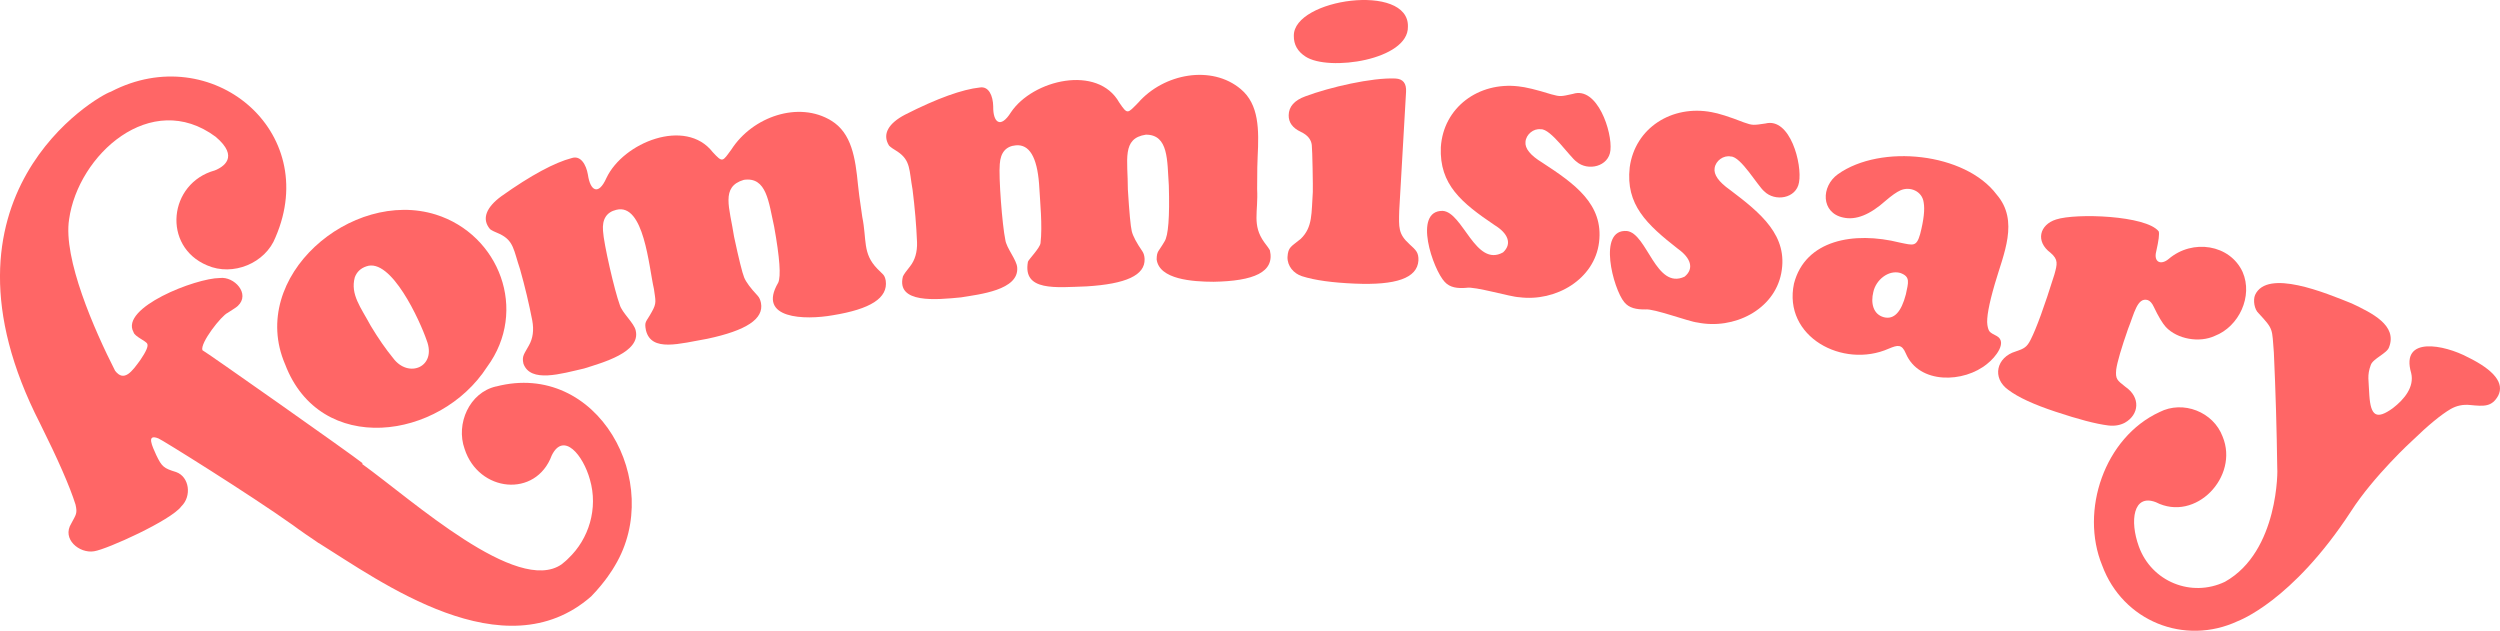
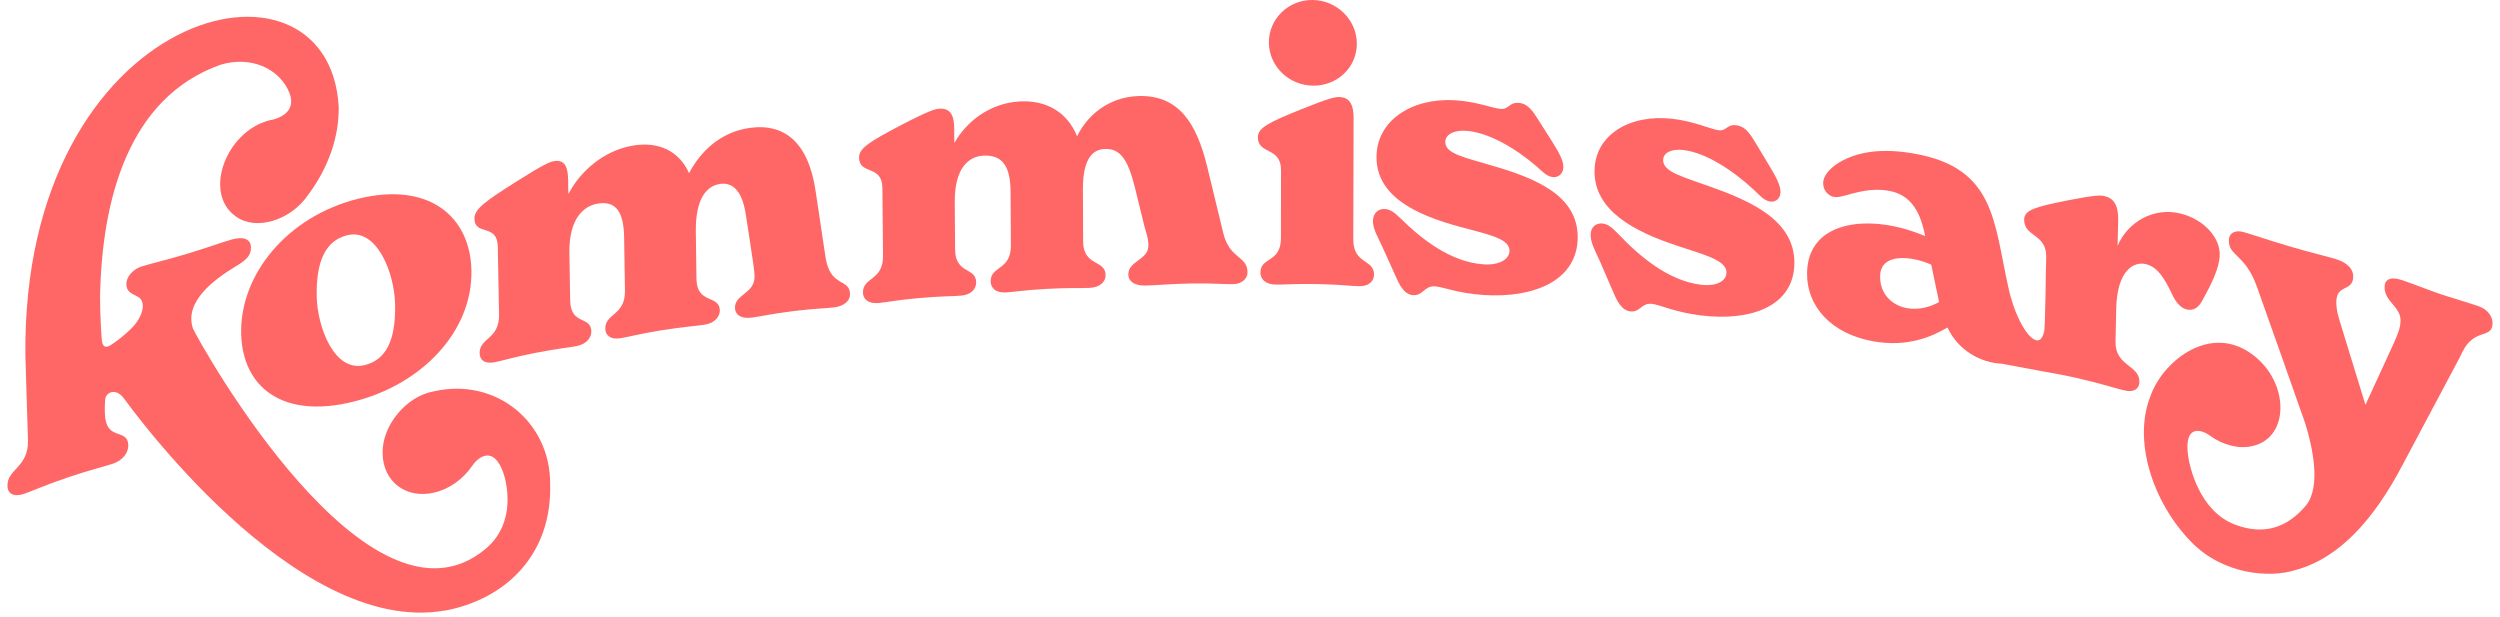
- <svg xmlns="http://www.w3.org/2000/svg" width="429.577" height="108.388" version="1.1" viewBox="0 0 429.577 108.388">
+ <svg xmlns="http://www.w3.org/2000/svg" width="500" height="123.261" viewBox="0 0 500 123.261">
  <defs>
-     <style>
-       .cls-1 {
-         fill: #f66;
-       }
-     </style>
+     <clipPath id="clip-0">
+       <path clip-rule="nonzero" d="M 1.488 3 L 111 3 L 111 122.527 L 1.488 122.527 Z M 1.488 3 " />
+     </clipPath>
+     <clipPath id="clip-1">
+       <path clip-rule="nonzero" d="M 428 46 L 498.508 46 L 498.508 115 L 428 115 Z M 428 46 " />
+     </clipPath>
  </defs>
-   <g>
-     <g id="Layer_1">
-       <g>
-         <path class="cls-1" d="M365.136,72.624c2.427-1.376,2.737-4.338.052-6.176-1.413-1.125-1.714-1.294-1.556-2.98.191-1.302.871-3.624,2.039-6.969,1.03-2.517,1.56-5.485,3.382-4.935.393.139.736.523,1.03,1.152.785,1.651,1.476,2.81,2.076,3.478,1.978,2.095,5.765,2.749,8.396,1.53,4.179-1.601,6.606-6.822,4.8-10.982-2.162-4.721-8.588-5.772-12.723-2.235-1.318,1.102-2.608.548-2.125-1.313.425-1.868.567-3.009.428-3.433-2.141-2.747-14.232-3.164-17.625-2.051-2.868.901-3.598,3.775-.96,5.731,1.367,1.174,1.155,1.924.653,3.744-1.726,5.508-3.084,9.228-4.064,11.164-.636,1.287-1.136,1.567-2.569,2.04-3.335.988-4.149,4.567-1.271,6.611,1.72,1.297,4.426,2.525,8.116,3.748,3.884,1.288,6.888,2.093,9.043,2.358,1.07.131,2.03-.028,2.883-.482-.002 0-.003.001-.005.001Z" />
-         <path class="cls-1" d="M48.984,62.58c6.016,15.893,26.583,13.048,34.717.458,7.115-9.683,2.104-22.735-8.829-26.171-14.456-4.509-32.322,10.685-25.891,25.714.001-0.0.001-.001.002-.001ZM60.963,47.663c.335-.922.992-1.555,1.966-1.887,4.291-1.584,9.255,9.404,10.379,12.684,1.799,4.592-3.126,6.641-5.757,3.074-1.27-1.548-2.547-3.387-3.827-5.515-1.733-3.214-3.546-5.409-2.762-8.359 0.0.001.001.001.001.002Z" />
-         <path class="cls-1" d="M150.733,46.159c-2.559-2.638-1.762-4.941-2.569-8.885-.445-3.042-.69-4.869-.731-5.476-.448-4.642-1.087-8.93-4.598-11.067-5.574-3.417-13.504-.715-17.15,4.943-1.553,2.107-1.476,2.356-3.23.454-4.637-5.95-15.36-1.677-18.256,4.465-1.373,3.081-2.782,2.203-3.175-.569-.31-1.796-1.274-3.369-2.787-2.861-2.877.751-6.965,2.906-12.114,6.575-2.494,1.832-3.447,3.84-1.916,5.639.269.213.814.482,1.634.814,2.478,1.171,2.415,2.825,3.518,6.064.847,3.007,1.546,5.944,2.1,8.809.308,1.671.11,3.104-.585,4.306-.8,1.486-1.237,1.786-.929,3.128,1.216,3.339,6.473,1.73,10.435.816,3.061-.977,9.75-2.758,8.856-6.511-.25-1.282-2.351-3.038-2.749-4.439-.874-2.355-2.762-10.51-2.873-12.715-.158-1.988.608-3.195,2.294-3.598,4.765-1.188,5.57,9.747,6.457,13.602.275,2.029.514,2.408-.379,3.956-.977,1.806-1.307,1.56-.989,3.167.942,3.761,5.767,2.271,10.578,1.429,6.633-1.417,9.703-3.385,9.184-6.142-.101-.528-.292-.948-.572-1.251-1.217-1.296-1.994-2.341-2.318-3.138-.326-.798-.904-3.127-1.73-6.982-.778-5.056-2.34-8.602,1.672-9.788,3.933-.58,4.266,3.833,5.21,8.03.965,5.356,1.194,8.572.696,9.643-3.69,6.273,4.615,6.441,9.387,5.592,6.465-1.049,9.505-2.956,9.092-5.944-.211-1.093-.485-1.028-1.466-2.066.002.001.003.001.004.002Z" />
-         <path class="cls-1" d="M217.236,41.631c-2.136-2.988-1.008-5.149-1.222-9.168.011-3.075.037-4.918.089-5.524.234-4.656.254-8.991-2.9-11.627-4.988-4.205-13.209-2.711-17.631,2.342-1.845,1.853-1.795,2.11-3.249-.032-3.683-6.572-14.872-3.944-18.626,1.697-1.78,2.841-3.082,1.741-3.032-1.037-.039-1.819-.758-3.522-2.321-3.245-2.939.313-7.274,1.832-12.871,4.688-2.723,1.437-3.951,3.285-2.713,5.288.235.25.728.599,1.485,1.05,2.264,1.532,1.956,3.158,2.561,6.522.39,3.099.647,6.107.769,9.023.055,1.698-.347,3.084-1.205,4.168-.651.794-1.061,1.373-1.221,1.726-1.183,4.708,5.782,4.006,9.978,3.597,3.192-.523,9.957-1.248,9.66-5.114-.057-1.306-1.865-3.355-2.047-4.799-.522-2.446-1.165-10.812-.947-13.001.134-1.988,1.06-3.068,2.779-3.215,2.296-.196,3.616,2.015,3.971,6.599.179,3.185.602,7.208.25,10.209-.099.841-2.057,2.823-2.162,3.195-.935,5.134,4.781,4.41,10.089,4.236,6.738-.414,10.061-1.905,9.957-4.707-.021-.537-.15-.981-.383-1.322-1.007-1.462-1.617-2.612-1.822-3.447-.203-.838-.424-3.226-.67-7.162.001-5.149-1.079-8.805,3.093-9.431,3.93-.018,3.648,4.457,3.945,8.715.159,5.44-.09,8.655-.741,9.64-1.039,1.803-1.323,1.588-1.351,3.075.436,3.448,6.153,3.836,9.782,3.848,6.86-.121,10.556-1.623,9.673-5.426-.121-.224-.439-.682-.967-1.364,0,.001,0,.002,0,.002Z" />
-         <path class="cls-1" d="M224.312,9.713c3.978,2.629,17.739.588,17.612-5.132.218-7.603-19.701-4.805-19.605,1.573-.024,1.502.645,2.688,1.996,3.559-.001,0-.002,0-.002,0Z" />
-         <path class="cls-1" d="M242.189,41.956c-1.942-1.751-1.833-2.889-1.759-5.749.391-6.809.783-13.618,1.174-20.427.084-1.454-.52-2.219-1.806-2.288-4.021-.19-11.319,1.494-15.486,3.057-1.901.686-2.856,1.779-2.878,3.255-.018,1.248.682,2.196,2.096,2.857,1.137.536,1.764,1.292,1.876,2.255.099.711.216,7.298.176,8.073-.256,3.601.019,6.043-2.081,8.059-1.627,1.346-2.162,1.364-2.269,3.126-.041,1.528,1.048,2.824,2.494,3.288,2.228.706,5.243,1.113,9.062,1.272,7.088.305,10.732-.93,10.941-3.96.054-1.396-.42-1.789-1.541-2.815,0-.001,0-.002 0-.002Z" />
-         <path class="cls-1" d="M265.004,27.939c-2.026-1.236-2.996-2.419-2.879-3.561.093-1.267,1.37-2.339,2.632-2.167,1.698-.146,5.026,4.806,6.128,5.563,1.948,1.7,5.569.859,5.838-1.95.345-3.139-2.251-11.056-6.457-9.688-2.022.443-2.141.505-3.692.073-2.584-.805-4.463-1.252-5.634-1.367-6.877-.818-12.931,3.623-13.361,10.46-.264,6.43,3.575,9.555,9.242,13.382,2.261,1.381,3.075,3.172,1.455,4.681-4.747,2.662-6.899-6.949-10.397-7.131-5.138-.044-1.641,10.101.374,12.212.903.983,2.19,1.135,3.718,1.009,1.364-.293,7.64,1.577,9.055,1.612,6.322.833,12.969-3.094,13.743-9.447.792-6.524-4.164-10.028-9.765-13.681.001.001.001.002.002.002Z" />
-         <path class="cls-1" d="M297.26,32.625c-1.944-1.377-2.829-2.625-2.632-3.756.183-1.256,1.534-2.236,2.783-1.976,1.711-.026,4.688,5.147,5.741,5.982,1.825,1.83,5.508,1.257,5.973-1.534.586-3.085-1.511-11.219-5.775-10.12-2.052.3-2.176.352-3.702-.189-2.523-.985-4.375-1.564-5.533-1.76-6.814-1.299-13.173,2.696-14.083,9.495-.712,6.401,2.904,9.784,8.301,14,2.163,1.537,2.842,3.377,1.128,4.773-4.936,2.321-6.408-7.418-9.898-7.846-5.132-.405-2.344,9.961-.478,12.209.834,1.045,2.111,1.286,3.647,1.268,1.38-.197,7.526,2.111,8.935,2.245,6.254,1.276,13.183-2.163,14.403-8.454,1.249-6.455-3.468-10.301-8.806-14.337-.002.001-.003.001-.005.001Z" />
-         <path class="cls-1" d="M343.133,57.756c-.654-.316-1.071-.576-1.241-.773-.18-.197-.311-.58-.399-1.145-.173-1.176.247-3.512,1.265-7.008,1.51-5.223,4.231-10.868.331-15.396-5.4-7.19-19.899-8.733-27.266-3.51-2.966,2.119-2.921,6.665.907,7.457,2.17.491,4.579-.476,7.281-2.892,1.058-.909,1.901-1.496,2.536-1.778,1.65-.742,3.751.142,3.999,2.073.219,1.207.018,3.015-.603,5.427-.637,2.231-1.16,1.95-3.496,1.473-7.942-1.988-16.252-.43-18.184,7.038-1.94,9.151,8.407,14.669,16.275,11.192,1.564-.653,2.248-.807,2.928.793,2.256,5.373,10.029,5.123,14.028,1.78,1.367-1.065,3.465-3.67,1.635-4.733.001.001.002.002.003.003ZM323.719,54.513c-1.886-.497-2.289-2.487-1.823-4.337.431-2.054,2.563-3.83,4.613-3.28,1.827.64,1.387,1.666.982,3.668-.793,3.071-2.048,4.383-3.772,3.949Z" />
-         <path class="cls-1" d="M424.04,61.376c-4.008-2.139-11.606-3.703-9.728,2.716.578,2.385-1.165,4.522-3.151,6.046-2.812,2.031-3.791,1.352-4.036-2.196-.093-2.59-.428-3.41.249-5.225.362-1.098,2.797-1.986,3.142-3.06,1.445-3.739-2.908-5.86-6.408-7.515-4.488-1.804-14.531-6.003-16.613-1.463-.382.896-.132,2.503.61,3.158,2.628,2.832,2.268,2.61,2.613,6.717.302,6.635.496,13.254.583,19.852.078.032.322,14.338-8.985,19.562t0,0c-5.782,2.757-12.606-.024-14.789-6.047-1.613-4.409-.982-9.129,2.918-7.627,6.835,3.503,14.322-4.398,11.471-11.268-1.581-4.258-6.8-6.294-10.843-4.219h0c-9.463,4.359-13.712,16.96-9.851,26.36,3.525,9.546,14.13,13.862,23.342,9.544h0c-.001-.018,9.274-3.314,19.403-18.84,3.919-6.093,10.519-12.155,10.53-12.146,2.762-2.679,4.972-4.485,6.598-5.44,1.032-.591,2.148-.82,3.362-.69,2.375.232,3.722.343,4.806-1.598,1.089-2.127-.635-4.373-5.222-6.624 0.0.001.001.002.001.003Z" />
-         <path class="cls-1" d="M85.227,66.405c-4.559,1.046-6.943,6.404-5.393,10.737,2.404,7.447,12.246,8.483,14.975,1.106,2.031-4.133,5.403-.04,6.561,4.17,1.426,4.921-.155,10.185-3.727,13.55-.136.157-.292.275-.437.416-.227.203-.463.394-.7.582-7.632,5.317-25.586-10.975-34.279-17.238.026-.044.051-.089.077-.133-1.947-1.566-27.16-19.311-27.522-19.418-.437-1.222,3.252-5.945,4.355-6.43.99-.626,1.57-1.019,1.731-1.184,2.202-2.074-.629-5.11-3.096-4.793-4.17.022-17.181,5.104-14.831,9.297.179.778,2.221,1.533,2.374,2.036.18.409-.223,1.32-1.188,2.74-1.429,1.97-2.797,3.888-4.351,1.863-3.554-6.976-8.967-19.297-7.901-26.031,1.544-11.041,14.049-22.409,25.166-14.184,4.206,3.541,1.226,5.242-.119,5.789-7.984,2.192-9.095,13.068-1.327,16.32,4.404,1.932,10.026-.355,11.757-4.857,7.876-18.247-11.013-33.94-28.237-25.02h0s-.027.011-.061.03c-.018.007-.036.015-.05.021-2.197.689-32.189,17.799-12.129,56.976,3.054,6.139,5.105,10.783,6.104,13.958.343,1.538.096,1.671-.731,3.241-1.675,2.67,1.395,5.199,3.916,4.776,2.187-.321,13.264-5.326,14.994-7.716,1.825-1.754,1.386-5.09-.9-5.897-2.116-.646-2.446-.907-3.405-2.905-.667-1.492-1.792-3.747.368-2.872.4.096,15.661,9.599,23.118,14.905-.001.001,1.431,1.079,3.844,2.684.356.251.562.399.562.399.003-.007.006-.014.009-.021,10.505,6.533,31.875,22.259,46.828,9.178h0c2.445-2.517,3.773-4.743,4.037-5.213.007-.011.013-.025.021-.038.018-.028.032-.051.032-.051h0c8.555-14.255-2.962-35.323-20.442-30.764-.002-.003-.004-.007-.005-.01Z" />
-       </g>
-     </g>
+   <path fill-rule="nonzero" fill="rgb(100%, 39.999%, 39.999%)" fill-opacity="1" d="M 69.422 47.051 C 75.465 45.543 78.891 54.723 79.02 60.844 C 79.176 68.066 77.211 71.969 72.93 73.023 C 66.832 74.535 63.488 65.371 63.348 59.387 C 63.176 52.098 65.199 48.113 69.422 47.051 M 48.234 66.797 C 48.516 77.469 56.559 83.891 70.758 80.312 C 84.379 76.895 94.52 66.289 94.285 54.098 C 94.086 43.395 85.895 36.254 71.672 39.742 C 57.453 43.258 47.934 54.926 48.234 66.797 " />
+   <path fill-rule="nonzero" fill="rgb(100%, 39.999%, 39.999%)" fill-opacity="1" d="M 244.656 46.629 C 243.582 42.188 242.508 37.746 241.434 33.309 C 239.336 24.727 235.809 18.98 227.727 19.207 C 221.742 19.383 217.418 23.082 215.418 27.262 C 213.457 22.387 209.18 19.965 203.875 20.289 C 197.824 20.66 193.219 24.449 190.938 28.496 C 190.914 28.5 190.887 28.5 190.863 28.504 C 190.855 27.555 190.848 26.605 190.844 25.656 C 190.828 23.836 190.512 21.52 187.824 21.742 C 187.008 21.816 185.812 22.117 180.168 25.047 C 174.082 28.254 171.789 29.609 171.809 31.5 C 171.84 35.07 176.438 32.848 176.48 37.598 C 176.523 42.117 176.562 46.645 176.605 51.164 C 176.652 56.195 172.559 55.371 172.59 58.512 C 172.602 59.754 173.578 60.816 175.801 60.594 C 177.656 60.41 179.359 60.016 183.738 59.617 C 188.34 59.211 190.273 59.281 192.203 59.129 C 194.355 58.961 195.242 57.66 195.234 56.492 C 195.211 53.352 191.059 54.91 191.02 49.879 C 190.996 46.742 190.973 43.605 190.949 40.469 C 190.898 33.316 193.941 31.324 196.551 31.141 C 200.43 30.867 202.086 33.176 202.117 38.352 C 202.137 41.93 202.16 45.504 202.18 49.078 C 202.207 54.109 198.109 53.145 198.133 56.281 C 198.141 57.523 199.039 58.625 201.27 58.48 C 203.129 58.359 204.91 58.02 209.371 57.773 C 213.984 57.527 215.996 57.66 217.93 57.578 C 220.164 57.48 221.125 56.207 221.121 55.039 C 221.109 51.898 216.648 53.324 216.625 48.293 C 216.613 44.816 216.598 41.336 216.582 37.859 C 216.555 31.148 218.941 29.875 220.957 29.797 C 223.945 29.684 225.52 31.68 226.957 37.398 C 227.586 39.957 228.215 42.516 228.84 45.078 C 229.219 46.602 229.668 47.465 229.672 49.141 C 229.68 51.984 225.656 52.176 225.664 54.879 C 225.668 56.266 226.863 57.172 229.172 57.109 C 231.477 57.047 234.383 56.754 238.555 56.691 C 242.129 56.637 244.586 56.844 246.598 56.832 C 248.16 56.828 249.5 55.879 249.5 54.492 C 249.5 51.137 245.926 51.871 244.656 46.629 " />
+   <path fill-rule="nonzero" fill="rgb(100%, 39.999%, 39.999%)" fill-opacity="1" d="M 270.656 47.867 C 270.676 39.793 270.699 31.719 270.719 23.645 C 270.727 21.238 270.133 19.465 267.887 19.41 C 266.992 19.391 265.941 19.566 260.18 21.887 C 253.891 24.43 251.574 25.539 251.574 27.43 C 251.574 31 256.207 29.277 256.203 34.023 C 256.199 38.547 256.195 43.07 256.191 47.594 C 256.188 52.625 252.09 51.359 252.086 54.496 C 252.086 55.738 252.98 56.906 255.215 56.922 C 257.078 56.941 258.863 56.73 263.406 56.812 C 267.949 56.902 269.812 57.184 271.672 57.234 C 273.906 57.305 274.805 56.098 274.809 54.93 C 274.816 51.785 270.641 52.895 270.656 47.867 " />
+   <path fill-rule="nonzero" fill="rgb(100%, 39.999%, 39.999%)" fill-opacity="1" d="M 262.559 17.133 C 267.414 17.219 271.355 13.504 271.371 8.773 C 271.383 4.043 267.453 0.086 262.59 0 C 257.723 -0.086 253.777 3.734 253.777 8.465 C 253.773 13.195 257.707 17.047 262.559 17.133 " />
+   <path fill-rule="nonzero" fill="rgb(100%, 39.999%, 39.999%)" fill-opacity="1" d="M 165.105 51.445 C 164.438 46.996 163.77 42.543 163.102 38.094 C 161.742 28.98 157.297 24.594 150.02 25.57 C 143.934 26.395 139.977 30.504 137.812 34.633 C 135.824 30.184 131.711 28.258 126.609 29.113 C 120.621 30.113 115.961 34.414 113.746 38.703 C 113.719 38.707 113.695 38.711 113.672 38.715 C 113.656 37.77 113.637 36.82 113.621 35.871 C 113.582 33.465 112.961 31.82 110.75 32.238 C 109.867 32.414 108.836 32.812 103.223 36.348 C 97.098 40.223 94.852 41.82 94.887 43.715 C 94.957 47.281 99.465 44.578 99.559 49.324 C 99.641 53.844 99.727 58.367 99.812 62.891 C 99.906 67.922 95.863 67.527 95.926 70.664 C 95.949 71.906 96.848 72.883 99.039 72.426 C 100.867 72.047 102.617 71.457 107.082 70.574 C 111.551 69.695 113.391 69.578 115.223 69.238 C 117.422 68.828 118.285 67.43 118.266 66.266 C 118.215 63.125 114.121 65.121 114.035 60.09 C 113.98 56.953 113.93 53.816 113.875 50.68 C 113.754 43.531 116.887 41.191 119.469 40.734 C 123.082 40.094 124.742 42.23 124.824 47.406 C 124.879 50.98 124.938 54.555 124.992 58.129 C 125.07 63.16 121.004 62.625 121.059 65.766 C 121.078 67.004 122.051 68 124.184 67.633 C 126.02 67.316 127.855 66.777 132.273 66.062 C 136.984 65.309 138.906 65.242 140.898 64.941 C 143.035 64.625 143.98 63.25 143.965 62.082 C 143.922 58.941 139.363 60.855 139.293 55.828 C 139.25 52.691 139.207 49.555 139.164 46.418 C 139.066 39.488 141.48 37.148 144 36.785 C 148.148 36.195 148.957 41.355 149.281 43.648 C 149.66 46.129 150.035 48.609 150.414 51.094 C 150.656 52.668 150.898 54.316 150.91 55.266 C 150.953 58.762 146.953 58.801 146.992 61.578 C 147.008 62.816 148.055 63.836 150.418 63.516 C 152.34 63.258 154.039 62.805 158.695 62.219 C 163.062 61.684 164.844 61.703 166.77 61.484 C 168.766 61.258 170.016 60.176 170.004 58.859 C 169.969 55.574 166.059 57.613 165.105 51.445 " />
+   <path fill-rule="nonzero" fill="rgb(100%, 39.999%, 39.999%)" fill-opacity="1" d="M 381.387 61.629 C 378.375 61.082 375.98 58.766 376.031 55.336 C 375.969 50.344 382.668 51.273 386.254 52.945 C 386.773 55.434 387.297 57.922 387.816 60.414 C 385.961 61.449 383.664 62.043 381.387 61.629 M 429.223 52.836 C 431.477 53.402 432.887 55.598 434.418 58.852 C 435.043 60.188 435.961 61.527 437.266 61.871 C 438.641 62.23 439.68 61.555 440.441 60.141 C 442.422 56.562 443.879 53.582 443.945 50.957 C 444.027 47.676 440.98 43.977 436.254 42.746 C 430.73 41.305 425.527 44.438 423.52 49.16 C 423.559 47.457 423.594 45.754 423.633 44.055 C 423.684 41.648 423.141 39.754 420.949 39.23 C 420.074 39.027 419.047 38.988 413.367 40.113 C 407.164 41.352 404.871 41.98 404.832 43.871 C 404.766 47.441 409.34 46.68 409.242 51.426 C 409.172 52.285 409.07 65.941 408.824 66.316 C 407.93 70.402 404.672 66.863 402.691 61.148 C 402.289 59.984 401.93 58.711 401.641 57.34 C 401.641 57.34 401.641 57.34 401.641 57.336 C 398.742 44.352 399.012 33.555 382.863 30.73 C 376.152 29.508 371.246 30.453 367.879 32.469 C 366.531 33.273 364.656 34.805 364.633 36.629 C 364.609 38.164 365.777 39.223 366.812 39.391 C 367.773 39.543 369.039 39.09 370.379 38.727 C 372.461 38.191 374.91 37.656 377.711 38.148 C 381.844 38.875 383.859 41.816 384.887 46.543 C 384.934 46.77 384.977 46.996 385.023 47.227 C 374.43 42.668 361.574 43.789 361.414 54.555 C 361.316 61.348 366.344 66.836 374.797 68.289 C 381.336 69.422 386.148 67.484 389.496 65.492 C 391.559 69.965 396 72.578 400.496 72.754 C 400.48 72.754 400.469 72.758 400.457 72.762 C 400.457 72.75 407.121 74.008 408.996 74.352 C 408.996 74.352 408.996 74.352 409 74.352 C 410.512 74.633 412.344 74.902 415.852 75.715 C 420.797 76.867 422.75 77.57 424.785 78.066 C 426.961 78.602 427.859 77.582 427.883 76.414 C 427.965 72.98 422.992 73.297 423.102 68.27 C 423.148 66.082 423.199 63.895 423.246 61.707 C 423.414 53.973 426.82 52.23 429.223 52.836 " />
+   <path fill-rule="nonzero" fill="rgb(100%, 39.999%, 39.999%)" fill-opacity="1" d="M 341.938 37.297 C 336.758 35.402 332.602 34.43 332.625 32.023 C 332.641 30.492 334.363 29.734 336.668 30.004 C 341.125 30.531 346.512 33.996 350.84 38.031 C 352.016 39.145 352.816 40.133 354.074 40.312 C 355.113 40.461 356.086 39.723 356.105 38.41 C 356.121 37.098 355.18 35.355 354.09 33.52 C 353.098 31.867 352.105 30.215 351.109 28.566 C 350.09 26.895 349.145 25.301 347.289 25.055 C 345.355 24.801 345.34 26.258 343.703 26.051 C 342.219 25.859 338.816 24.258 334.5 23.762 C 325.941 22.777 318.965 26.965 318.906 34.184 C 318.836 42.137 326.836 46.305 335.418 49.145 C 340.668 50.922 345.328 51.977 345.297 54.531 C 345.277 56.137 343.41 57.348 340.152 56.945 C 333.566 56.129 327.75 51.121 323.629 46.762 C 322.375 45.469 321.566 44.805 320.449 44.699 C 319.336 44.59 318.137 45.281 318.125 46.961 C 318.109 48.566 319.062 50.188 320.012 52.32 C 320.836 54.227 321.66 56.133 322.484 58.039 C 323.281 59.945 324.227 62.086 326.082 62.277 C 328.082 62.488 328.25 60.535 330.398 60.77 C 332.027 60.953 334.906 62.434 340.156 63.082 C 350.215 64.324 358.75 61.246 358.875 52.707 C 358.992 44.316 350.672 40.355 341.938 37.297 " />
+   <path fill-rule="nonzero" fill="rgb(100%, 39.999%, 39.999%)" fill-opacity="1" d="M 298.434 33.129 C 293.223 31.543 289.043 30.816 289.055 28.41 C 289.062 26.875 290.785 26.02 293.102 26.152 C 297.582 26.414 303.012 29.562 307.383 33.336 C 308.57 34.379 309.383 35.32 310.648 35.426 C 311.691 35.512 312.664 34.719 312.676 33.406 C 312.688 32.09 311.73 30.402 310.625 28.633 C 309.617 27.043 308.609 25.453 307.602 23.863 C 306.566 22.25 305.609 20.715 303.742 20.578 C 301.801 20.438 301.789 21.898 300.148 21.785 C 298.656 21.684 295.227 20.285 290.891 20.043 C 282.293 19.562 275.32 24.156 275.301 31.379 C 275.277 39.328 283.324 43.023 291.953 45.352 C 297.234 46.82 301.922 47.602 301.902 50.152 C 301.891 51.758 300.023 53.082 296.75 52.871 C 290.133 52.445 284.27 47.785 280.109 43.672 C 278.844 42.453 278.027 41.84 276.906 41.797 C 275.789 41.754 274.594 42.516 274.59 44.195 C 274.582 45.801 275.547 47.363 276.508 49.441 C 277.348 51.297 278.184 53.152 279.023 55.012 C 279.836 56.867 280.793 58.949 282.652 59.031 C 284.664 59.125 284.82 57.164 286.977 57.27 C 288.613 57.355 291.512 58.668 296.789 59.004 C 306.898 59.648 315.465 56.066 315.539 47.527 C 315.613 39.137 307.223 35.672 298.434 33.129 " />
+   <g clip-path="url(#clip-0)">
+     <path fill-rule="nonzero" fill="rgb(100%, 39.999%, 39.999%)" fill-opacity="1" d="M 86.805 78.266 C 81.227 79.191 76.285 85.242 76.531 90.812 C 76.656 96.375 81.238 99.797 86.77 98.535 C 89.785 97.859 92.621 95.863 94.48 93.109 C 95.5 91.57 98.652 88.875 100.656 94.535 C 101.301 96.355 103.363 104.422 97.25 109.66 C 73.828 129.629 39.855 68.488 38.602 65.734 C 36.734 60.297 42.988 55.805 47.086 53.309 C 49.164 52.059 50.238 51.188 50.191 49.445 C 50.152 47.902 48.836 47.199 46.336 47.91 C 43.836 48.625 41.496 49.543 36.996 50.887 C 33.137 52.039 30.484 52.617 28.324 53.293 C 26.641 53.82 25.23 55.336 25.273 56.883 C 25.316 58.328 26.207 58.637 27.562 59.348 C 29.336 60.285 28.672 63.34 26.168 65.801 C 24.984 66.961 23.082 68.469 22.051 69.078 C 21.141 69.613 20.617 69.379 20.395 68.32 C 20.297 67.852 19.977 62.121 20.012 59.316 C 20.367 39.992 25.633 19.469 44.145 12.934 C 49.367 11.387 54.449 13.035 57.051 16.961 C 60.141 21.785 56.414 23.402 54.797 23.871 C 45.445 25.469 40.379 38.512 47.145 43.27 C 51.062 46.207 58.07 44.168 61.609 38.996 C 65.68 33.555 67.871 27.301 67.734 21.262 C 65.699 -13.191 4.254 1.336 5.078 71.266 C 5.25 76.832 5.422 82.395 5.594 87.961 C 5.766 93.57 1.383 93.73 1.492 97.234 C 1.535 98.617 2.602 99.547 4.969 98.711 C 6.941 98.016 8.746 97.129 13.418 95.535 C 18.332 93.875 20.406 93.449 22.473 92.773 C 24.781 92.027 25.695 90.34 25.66 89.035 C 25.559 85.531 21.141 88.355 20.98 82.746 C 20.914 81.715 20.988 80.301 21.027 79.957 C 21.102 78.449 23.262 77.34 25 79.973 C 25.227 80.195 58.75 127.453 88.984 122.105 C 88.977 122.113 88.969 122.125 88.961 122.133 C 101.289 119.82 110.469 110.793 110.027 96.719 C 110.062 84.352 99.125 75.449 86.805 78.266 " />
+   </g>
+   <g clip-path="url(#clip-1)">
+     <path fill-rule="nonzero" fill="rgb(100%, 39.999%, 39.999%)" fill-opacity="1" d="M 495.773 61.258 C 494.441 60.781 489.871 59.426 488.016 58.797 C 486.012 58.113 481.988 56.539 480.422 56.031 C 478.035 55.25 476.961 55.902 476.922 57.348 C 476.836 60.387 480.195 61.25 480.109 64.215 C 480.066 65.582 479.582 66.805 478.617 68.945 C 476.773 72.949 474.93 76.957 473.09 80.969 C 471.527 75.871 469.965 70.777 468.398 65.691 C 467.633 63.309 467.223 61.805 467.266 60.281 C 467.359 56.785 470.562 58.391 470.645 55.352 C 470.684 53.91 469.59 52.566 467.195 51.828 C 464.945 51.141 462.617 50.656 458.031 49.309 C 453.293 47.922 450.66 46.957 448.699 46.41 C 447.113 45.969 445.809 46.527 445.77 48.047 C 445.691 51.238 449.047 50.785 451.383 57.348 C 454.629 66.457 457.859 75.594 461.07 84.754 C 462.527 89.496 464.188 97.168 461.297 100.969 C 457.684 105.344 453.035 107.203 447.027 104.934 C 439.84 102.234 437.914 93.281 437.625 91.176 C 436.727 84.648 440.438 85.984 441.934 87.09 C 444.637 89.055 447.777 89.84 450.469 89.215 C 458.398 87.457 457.809 75.344 449.496 70.234 C 441.355 65.18 432.434 72.488 430.09 79.23 C 426.578 88.023 430.41 100.289 438.191 108.332 C 444.664 115.004 454.027 115.613 459.062 114.023 C 467.922 111.617 474.777 103.879 480.5 93.008 C 480.973 92.082 491.988 71.383 491.992 71.402 C 492.164 71.043 492.332 70.684 492.5 70.328 C 494.969 65.5 498.41 67.879 498.508 64.688 C 498.555 63.242 497.402 61.832 495.773 61.258 " />
  </g>
</svg>
